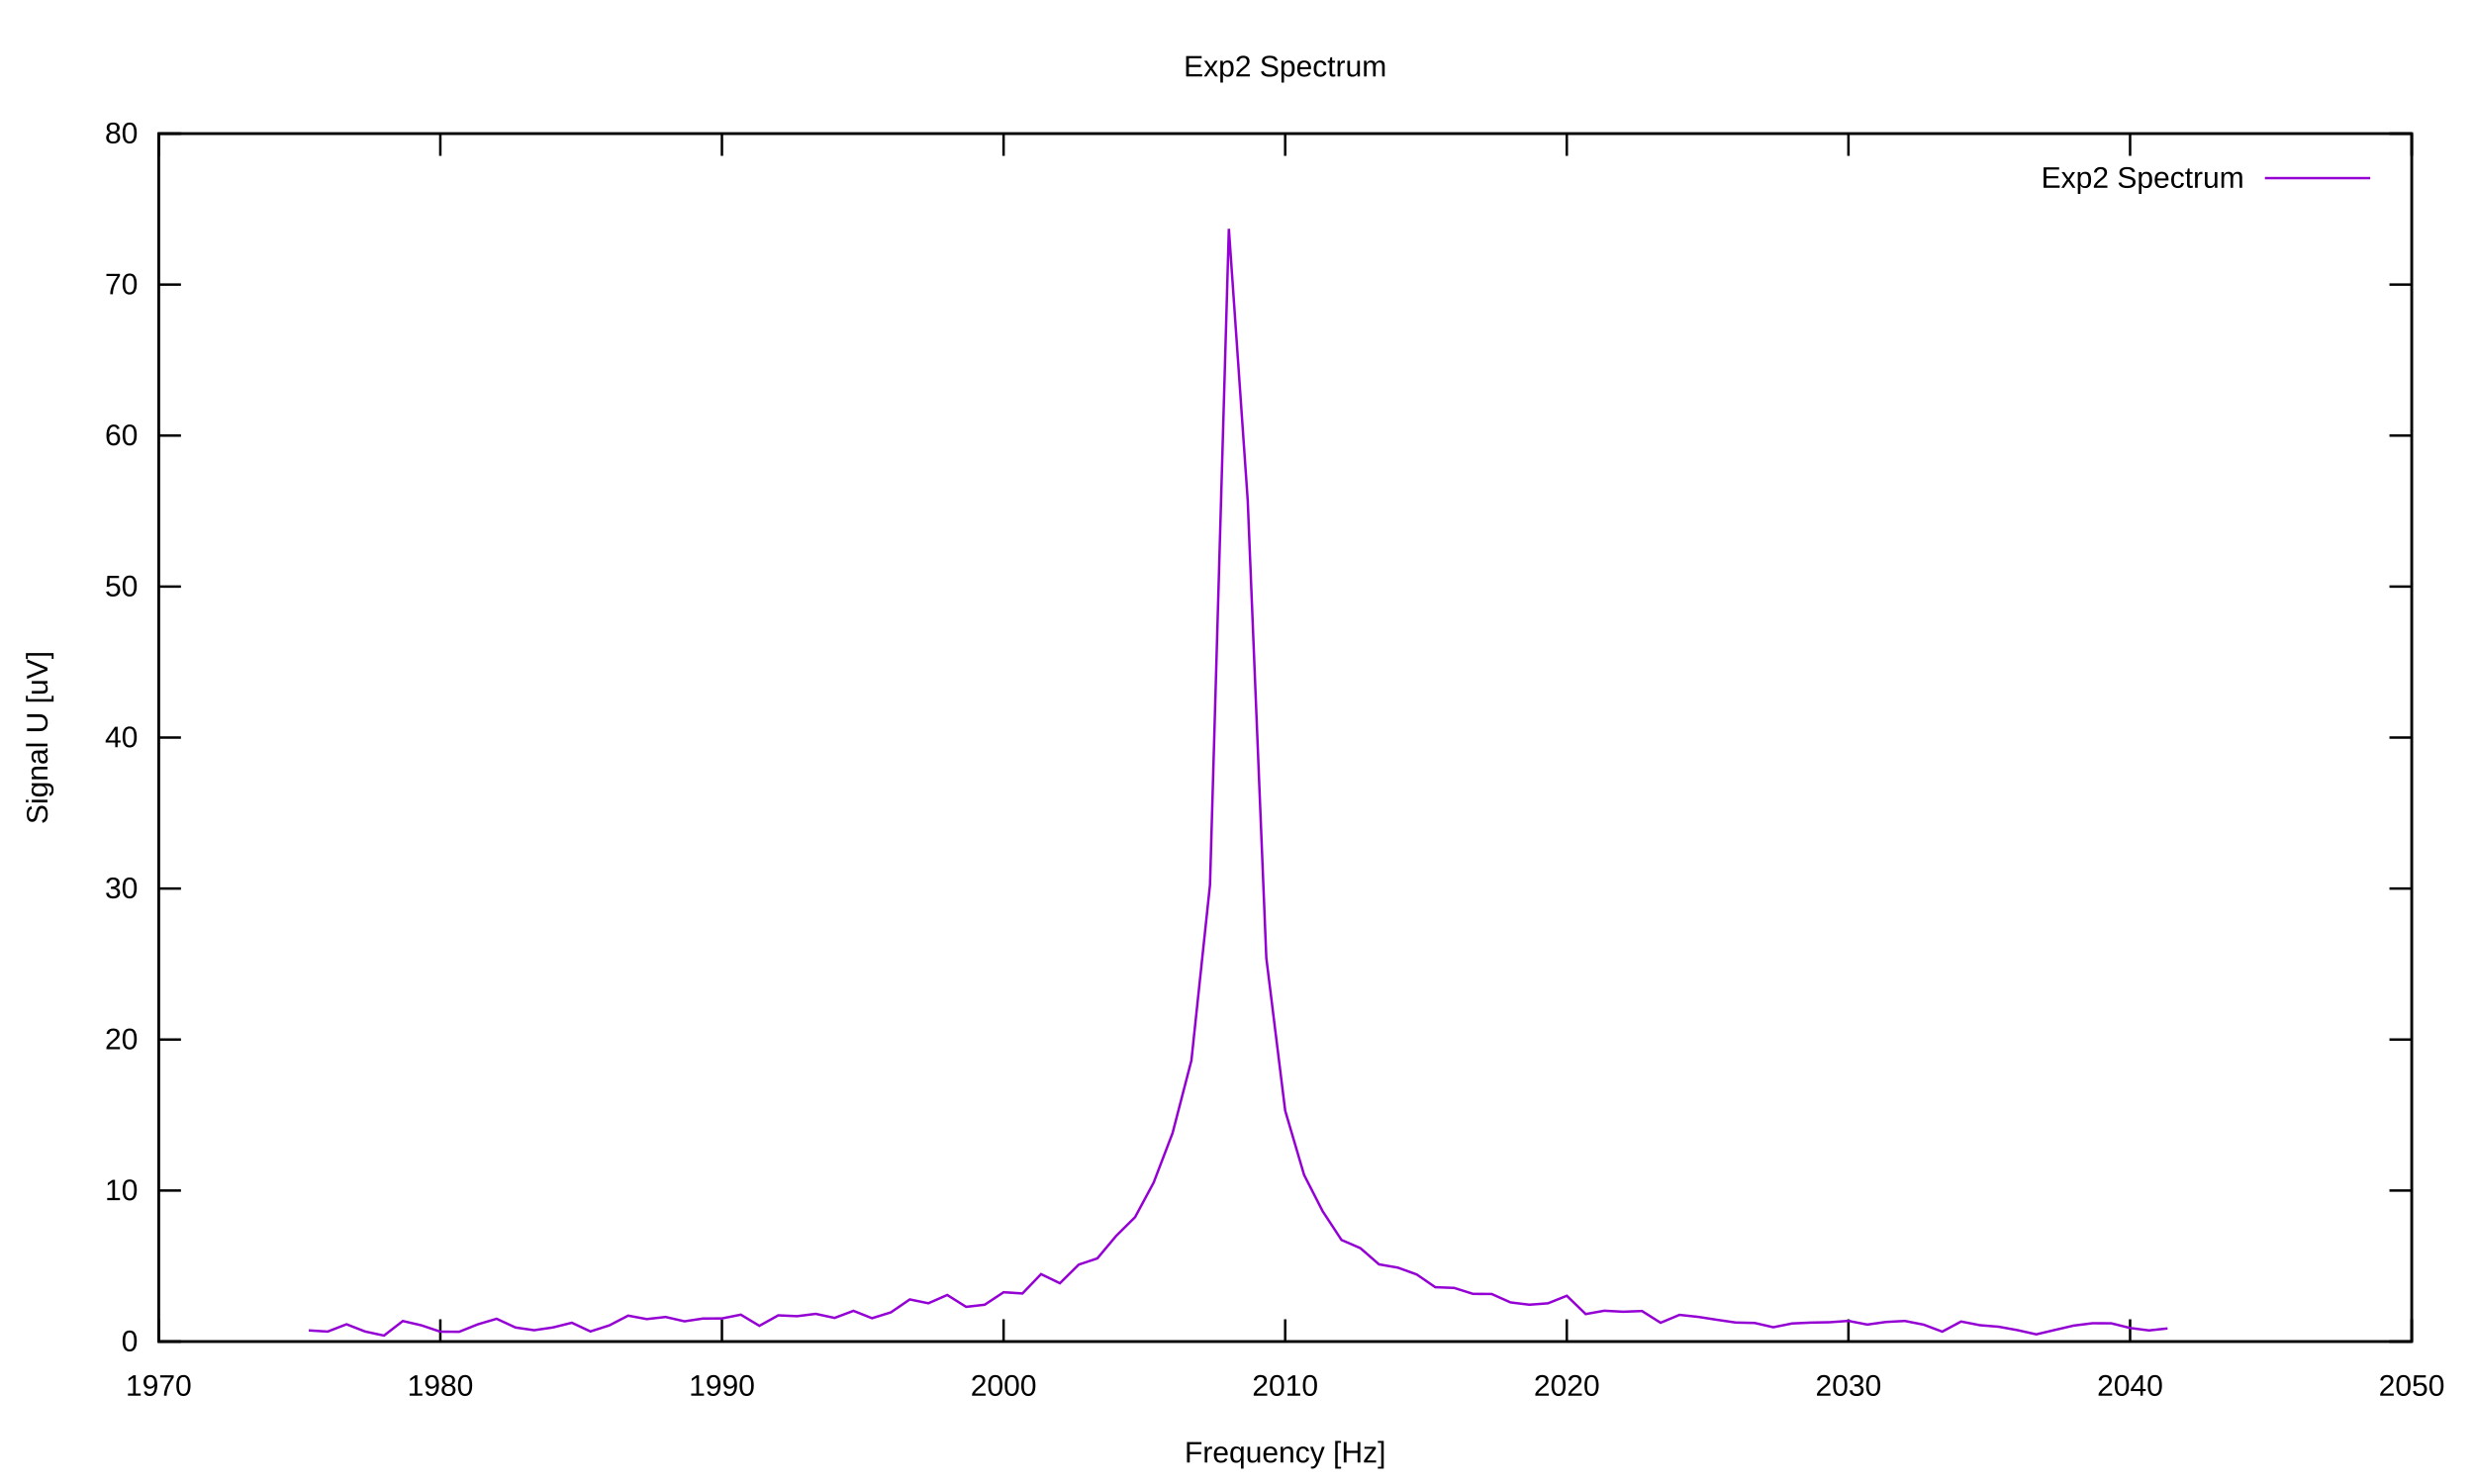
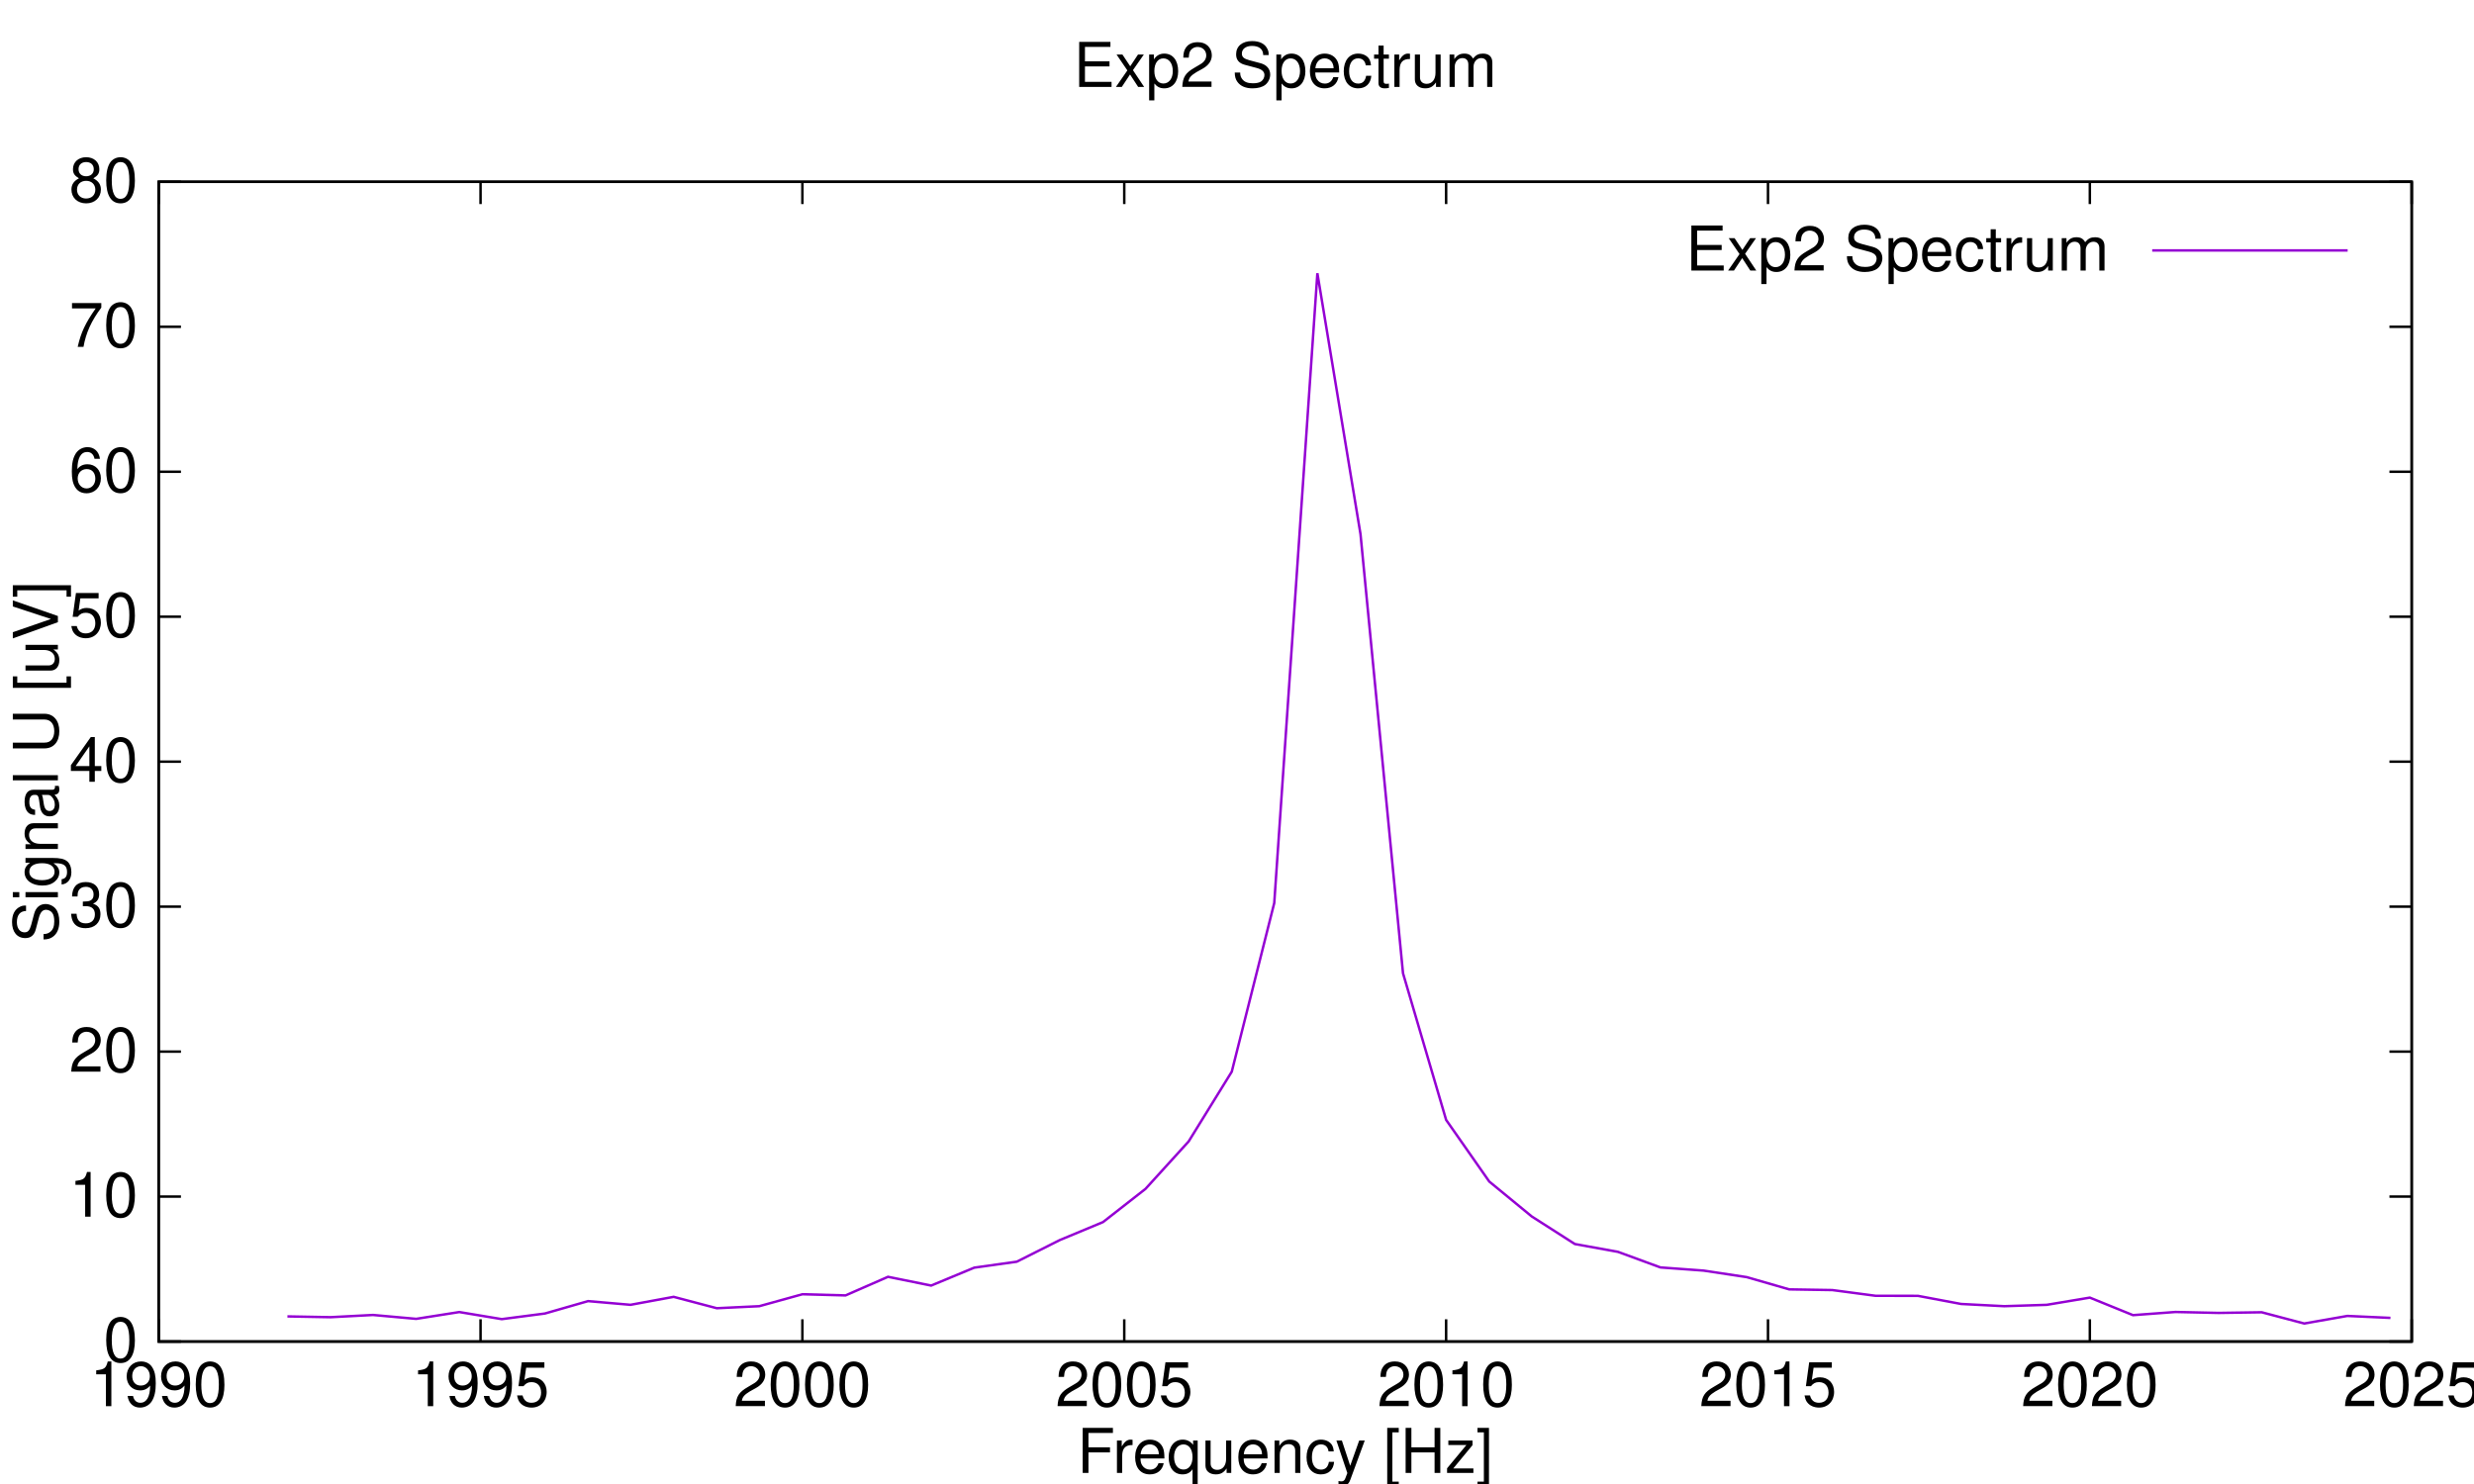
<svg xmlns="http://www.w3.org/2000/svg" xmlns:xlink="http://www.w3.org/1999/xlink" width="1000" height="600" viewBox="0 0 1000 600">
  <g id="gnuplot_canvas">
    <rect x="0" y="0" width="1000" height="600" fill="none" />
    <defs>
      <circle id="gpDot" r="0.5" stroke-width="0.5" stroke="currentColor" />
      <path id="gpPt0" stroke-width="0.222" stroke="currentColor" d="M-1,0 h2 M0,-1 v2" />
      <path id="gpPt1" stroke-width="0.222" stroke="currentColor" d="M-1,-1 L1,1 M1,-1 L-1,1" />
      <path id="gpPt2" stroke-width="0.222" stroke="currentColor" d="M-1,0 L1,0 M0,-1 L0,1 M-1,-1 L1,1 M-1,1 L1,-1" />
      <rect id="gpPt3" stroke-width="0.222" stroke="currentColor" x="-1" y="-1" width="2" height="2" />
      <rect id="gpPt4" stroke-width="0.222" stroke="currentColor" fill="currentColor" x="-1" y="-1" width="2" height="2" />
      <circle id="gpPt5" stroke-width="0.222" stroke="currentColor" cx="0" cy="0" r="1" />
      <use xlink:href="#gpPt5" id="gpPt6" fill="currentColor" stroke="none" />
      <path id="gpPt7" stroke-width="0.222" stroke="currentColor" d="M0,-1.33 L-1.33,0.67 L1.33,0.67 z" />
      <use xlink:href="#gpPt7" id="gpPt8" fill="currentColor" stroke="none" />
      <use xlink:href="#gpPt7" id="gpPt9" stroke="currentColor" transform="rotate(180)" />
      <use xlink:href="#gpPt9" id="gpPt10" fill="currentColor" stroke="none" />
      <use xlink:href="#gpPt3" id="gpPt11" stroke="currentColor" transform="rotate(45)" />
      <use xlink:href="#gpPt11" id="gpPt12" fill="currentColor" stroke="none" />
      <path id="gpPt13" stroke-width="0.222" stroke="currentColor" d="M0,1.330 L1.265,0.411 L0.782,-1.067 L-0.782,-1.076 L-1.265,0.411 z" />
      <use xlink:href="#gpPt13" id="gpPt14" fill="currentColor" stroke="none" />
      <filter id="textbox" filterUnits="objectBoundingBox" x="0" y="0" height="1" width="1">
        <feFlood flood-color="white" flood-opacity="1" result="bgnd" />
        <feComposite in="SourceGraphic" in2="bgnd" operator="atop" />
      </filter>
      <filter id="greybox" filterUnits="objectBoundingBox" x="0" y="0" height="1" width="1">
        <feFlood flood-color="lightgrey" flood-opacity="1" result="grey" />
        <feComposite in="SourceGraphic" in2="grey" operator="atop" />
      </filter>
    </defs>
    <g fill="none" color="white" stroke="currentColor" stroke-width="1.00" stroke-linecap="butt" stroke-linejoin="miter">
</g>
    <g fill="none" color="black" stroke="currentColor" stroke-width="1.00" stroke-linecap="butt" stroke-linejoin="miter">
      <path stroke="black" d="M64.14,542.40 L73.14,542.40 M974.82,542.40 L965.82,542.40  " />
-       <g transform="translate(55.75,546.30)" stroke="none" fill="black" font-family="Arial" font-size="12.00" text-anchor="end">
-         <text>
-           <tspan font-family="Arial"> 0</tspan>
-         </text>
-       </g>
-     </g>
-     <g fill="none" color="black" stroke="currentColor" stroke-width="1.00" stroke-linecap="butt" stroke-linejoin="miter">
-       <path stroke="black" d="M64.14,481.35 L73.14,481.35 M974.82,481.35 L965.82,481.35  " />
-       <g transform="translate(55.75,485.25)" stroke="none" fill="black" font-family="Arial" font-size="12.00" text-anchor="end">
-         <text>
-           <tspan font-family="Arial"> 10</tspan>
-         </text>
-       </g>
-     </g>
-     <g fill="none" color="black" stroke="currentColor" stroke-width="1.00" stroke-linecap="butt" stroke-linejoin="miter">
-       <path stroke="black" d="M64.14,420.30 L73.14,420.30 M974.82,420.30 L965.82,420.30  " />
-       <g transform="translate(55.75,424.20)" stroke="none" fill="black" font-family="Arial" font-size="12.00" text-anchor="end">
-         <text>
-           <tspan font-family="Arial"> 20</tspan>
-         </text>
-       </g>
-     </g>
-     <g fill="none" color="black" stroke="currentColor" stroke-width="1.00" stroke-linecap="butt" stroke-linejoin="miter">
-       <path stroke="black" d="M64.14,359.25 L73.14,359.25 M974.82,359.25 L965.82,359.25  " />
-       <g transform="translate(55.75,363.15)" stroke="none" fill="black" font-family="Arial" font-size="12.00" text-anchor="end">
-         <text>
-           <tspan font-family="Arial"> 30</tspan>
-         </text>
-       </g>
-     </g>
-     <g fill="none" color="black" stroke="currentColor" stroke-width="1.00" stroke-linecap="butt" stroke-linejoin="miter">
-       <path stroke="black" d="M64.14,298.20 L73.14,298.20 M974.82,298.20 L965.82,298.20  " />
-       <g transform="translate(55.75,302.10)" stroke="none" fill="black" font-family="Arial" font-size="12.00" text-anchor="end">
-         <text>
-           <tspan font-family="Arial"> 40</tspan>
-         </text>
-       </g>
-     </g>
-     <g fill="none" color="black" stroke="currentColor" stroke-width="1.00" stroke-linecap="butt" stroke-linejoin="miter">
-       <path stroke="black" d="M64.14,237.16 L73.14,237.16 M974.82,237.16 L965.82,237.16  " />
-       <g transform="translate(55.75,241.06)" stroke="none" fill="black" font-family="Arial" font-size="12.00" text-anchor="end">
-         <text>
-           <tspan font-family="Arial"> 50</tspan>
-         </text>
-       </g>
-     </g>
-     <g fill="none" color="black" stroke="currentColor" stroke-width="1.00" stroke-linecap="butt" stroke-linejoin="miter">
-       <path stroke="black" d="M64.14,176.11 L73.14,176.11 M974.82,176.11 L965.82,176.11  " />
-       <g transform="translate(55.75,180.01)" stroke="none" fill="black" font-family="Arial" font-size="12.00" text-anchor="end">
-         <text>
-           <tspan font-family="Arial"> 60</tspan>
-         </text>
-       </g>
-     </g>
-     <g fill="none" color="black" stroke="currentColor" stroke-width="1.00" stroke-linecap="butt" stroke-linejoin="miter">
-       <path stroke="black" d="M64.14,115.06 L73.14,115.06 M974.82,115.06 L965.82,115.06  " />
-       <g transform="translate(55.75,118.96)" stroke="none" fill="black" font-family="Arial" font-size="12.00" text-anchor="end">
-         <text>
-           <tspan font-family="Arial"> 70</tspan>
-         </text>
-       </g>
-     </g>
-     <g fill="none" color="black" stroke="currentColor" stroke-width="1.00" stroke-linecap="butt" stroke-linejoin="miter">
-       <path stroke="black" d="M64.14,54.01 L73.14,54.01 M974.82,54.01 L965.82,54.01  " />
-       <g transform="translate(55.75,57.91)" stroke="none" fill="black" font-family="Arial" font-size="12.00" text-anchor="end">
-         <text>
-           <tspan font-family="Arial"> 80</tspan>
-         </text>
-       </g>
-     </g>
-     <g fill="none" color="black" stroke="currentColor" stroke-width="1.00" stroke-linecap="butt" stroke-linejoin="miter">
-       <path stroke="black" d="M64.14,542.40 L64.14,533.40 M64.14,54.01 L64.14,63.01  " />
-       <g transform="translate(64.14,564.30)" stroke="none" fill="black" font-family="Arial" font-size="12.00" text-anchor="middle">
-         <text>
-           <tspan font-family="Arial"> 1970</tspan>
-         </text>
-       </g>
-     </g>
-     <g fill="none" color="black" stroke="currentColor" stroke-width="1.00" stroke-linecap="butt" stroke-linejoin="miter">
-       <path stroke="black" d="M177.98,542.40 L177.98,533.40 M177.98,54.01 L177.98,63.01  " />
-       <g transform="translate(177.98,564.30)" stroke="none" fill="black" font-family="Arial" font-size="12.00" text-anchor="middle">
-         <text>
-           <tspan font-family="Arial"> 1980</tspan>
-         </text>
-       </g>
-     </g>
-     <g fill="none" color="black" stroke="currentColor" stroke-width="1.00" stroke-linecap="butt" stroke-linejoin="miter">
-       <path stroke="black" d="M291.81,542.40 L291.81,533.40 M291.81,54.01 L291.81,63.01  " />
-       <g transform="translate(291.81,564.30)" stroke="none" fill="black" font-family="Arial" font-size="12.00" text-anchor="middle">
-         <text>
-           <tspan font-family="Arial"> 1990</tspan>
-         </text>
-       </g>
-     </g>
-     <g fill="none" color="black" stroke="currentColor" stroke-width="1.00" stroke-linecap="butt" stroke-linejoin="miter">
-       <path stroke="black" d="M405.65,542.40 L405.65,533.40 M405.65,54.01 L405.65,63.01  " />
-       <g transform="translate(405.65,564.30)" stroke="none" fill="black" font-family="Arial" font-size="12.00" text-anchor="middle">
-         <text>
-           <tspan font-family="Arial"> 2000</tspan>
-         </text>
-       </g>
-     </g>
-     <g fill="none" color="black" stroke="currentColor" stroke-width="1.00" stroke-linecap="butt" stroke-linejoin="miter">
-       <path stroke="black" d="M519.48,542.40 L519.48,533.40 M519.48,54.01 L519.48,63.01  " />
-       <g transform="translate(519.48,564.30)" stroke="none" fill="black" font-family="Arial" font-size="12.00" text-anchor="middle">
-         <text>
-           <tspan font-family="Arial"> 2010</tspan>
-         </text>
-       </g>
-     </g>
-     <g fill="none" color="black" stroke="currentColor" stroke-width="1.00" stroke-linecap="butt" stroke-linejoin="miter">
-       <path stroke="black" d="M633.31,542.40 L633.31,533.40 M633.31,54.01 L633.31,63.01  " />
-       <g transform="translate(633.31,564.30)" stroke="none" fill="black" font-family="Arial" font-size="12.00" text-anchor="middle">
-         <text>
-           <tspan font-family="Arial"> 2020</tspan>
-         </text>
-       </g>
-     </g>
-     <g fill="none" color="black" stroke="currentColor" stroke-width="1.00" stroke-linecap="butt" stroke-linejoin="miter">
-       <path stroke="black" d="M747.15,542.40 L747.15,533.40 M747.15,54.01 L747.15,63.01  " />
-       <g transform="translate(747.15,564.30)" stroke="none" fill="black" font-family="Arial" font-size="12.00" text-anchor="middle">
-         <text>
-           <tspan font-family="Arial"> 2030</tspan>
-         </text>
-       </g>
-     </g>
-     <g fill="none" color="black" stroke="currentColor" stroke-width="1.00" stroke-linecap="butt" stroke-linejoin="miter">
-       <path stroke="black" d="M860.99,542.40 L860.99,533.40 M860.99,54.01 L860.99,63.01  " />
-       <g transform="translate(860.99,564.30)" stroke="none" fill="black" font-family="Arial" font-size="12.00" text-anchor="middle">
-         <text>
-           <tspan font-family="Arial"> 2040</tspan>
-         </text>
-       </g>
-     </g>
-     <g fill="none" color="black" stroke="currentColor" stroke-width="1.00" stroke-linecap="butt" stroke-linejoin="miter">
-       <path stroke="black" d="M974.82,542.40 L974.82,533.40 M974.82,54.01 L974.82,63.01  " />
-       <g transform="translate(974.82,564.30)" stroke="none" fill="black" font-family="Arial" font-size="12.00" text-anchor="middle">
-         <text>
-           <tspan font-family="Arial"> 2050</tspan>
-         </text>
-       </g>
-     </g>
-     <g fill="none" color="black" stroke="currentColor" stroke-width="1.00" stroke-linecap="butt" stroke-linejoin="miter">
- </g>
-     <g fill="none" color="black" stroke="currentColor" stroke-width="1.00" stroke-linecap="butt" stroke-linejoin="miter">
-       <path stroke="black" d="M64.14,54.01 L64.14,542.40 L974.82,542.40 L974.82,54.01 L64.14,54.01 Z  " />
-     </g>
-     <g fill="none" color="black" stroke="currentColor" stroke-width="1.00" stroke-linecap="butt" stroke-linejoin="miter">
-       <g transform="translate(19.18,298.21) rotate(270)" stroke="none" fill="black" font-family="Arial" font-size="12.00" text-anchor="middle">
-         <text>
-           <tspan font-family="Arial">Signal U [uV]</tspan>
-         </text>
-       </g>
-     </g>
-     <g fill="none" color="black" stroke="currentColor" stroke-width="1.00" stroke-linecap="butt" stroke-linejoin="miter">
-       <g transform="translate(519.48,591.30)" stroke="none" fill="black" font-family="Arial" font-size="12.00" text-anchor="middle">
-         <text>
-           <tspan font-family="Arial">Frequency [Hz]</tspan>
+       <g transform="translate(55.75,550.53)" stroke="none" fill="black" font-family="Helvetica" font-size="25.00" text-anchor="end">
+         <text>
+           <tspan font-family="Helvetica"> 0</tspan>
+         </text>
+       </g>
+     </g>
+     <g fill="none" color="black" stroke="currentColor" stroke-width="1.00" stroke-linecap="butt" stroke-linejoin="miter">
+       <path stroke="black" d="M64.14,483.79 L73.14,483.79 M974.82,483.79 L965.82,483.79  " />
+       <g transform="translate(55.75,491.92)" stroke="none" fill="black" font-family="Helvetica" font-size="25.00" text-anchor="end">
+         <text>
+           <tspan font-family="Helvetica"> 10</tspan>
+         </text>
+       </g>
+     </g>
+     <g fill="none" color="black" stroke="currentColor" stroke-width="1.00" stroke-linecap="butt" stroke-linejoin="miter">
+       <path stroke="black" d="M64.14,425.18 L73.14,425.18 M974.82,425.18 L965.82,425.18  " />
+       <g transform="translate(55.75,433.31)" stroke="none" fill="black" font-family="Helvetica" font-size="25.00" text-anchor="end">
+         <text>
+           <tspan font-family="Helvetica"> 20</tspan>
+         </text>
+       </g>
+     </g>
+     <g fill="none" color="black" stroke="currentColor" stroke-width="1.00" stroke-linecap="butt" stroke-linejoin="miter">
+       <path stroke="black" d="M64.14,366.57 L73.14,366.57 M974.82,366.57 L965.82,366.57  " />
+       <g transform="translate(55.75,374.70)" stroke="none" fill="black" font-family="Helvetica" font-size="25.00" text-anchor="end">
+         <text>
+           <tspan font-family="Helvetica"> 30</tspan>
+         </text>
+       </g>
+     </g>
+     <g fill="none" color="black" stroke="currentColor" stroke-width="1.00" stroke-linecap="butt" stroke-linejoin="miter">
+       <path stroke="black" d="M64.14,307.95 L73.14,307.95 M974.82,307.95 L965.82,307.95  " />
+       <g transform="translate(55.75,316.08)" stroke="none" fill="black" font-family="Helvetica" font-size="25.00" text-anchor="end">
+         <text>
+           <tspan font-family="Helvetica"> 40</tspan>
+         </text>
+       </g>
+     </g>
+     <g fill="none" color="black" stroke="currentColor" stroke-width="1.00" stroke-linecap="butt" stroke-linejoin="miter">
+       <path stroke="black" d="M64.14,249.34 L73.14,249.34 M974.82,249.34 L965.82,249.34  " />
+       <g transform="translate(55.75,257.47)" stroke="none" fill="black" font-family="Helvetica" font-size="25.00" text-anchor="end">
+         <text>
+           <tspan font-family="Helvetica"> 50</tspan>
+         </text>
+       </g>
+     </g>
+     <g fill="none" color="black" stroke="currentColor" stroke-width="1.00" stroke-linecap="butt" stroke-linejoin="miter">
+       <path stroke="black" d="M64.14,190.73 L73.14,190.73 M974.82,190.73 L965.82,190.73  " />
+       <g transform="translate(55.75,198.86)" stroke="none" fill="black" font-family="Helvetica" font-size="25.00" text-anchor="end">
+         <text>
+           <tspan font-family="Helvetica"> 60</tspan>
+         </text>
+       </g>
+     </g>
+     <g fill="none" color="black" stroke="currentColor" stroke-width="1.00" stroke-linecap="butt" stroke-linejoin="miter">
+       <path stroke="black" d="M64.14,132.12 L73.14,132.12 M974.82,132.12 L965.82,132.12  " />
+       <g transform="translate(55.75,140.25)" stroke="none" fill="black" font-family="Helvetica" font-size="25.00" text-anchor="end">
+         <text>
+           <tspan font-family="Helvetica"> 70</tspan>
+         </text>
+       </g>
+     </g>
+     <g fill="none" color="black" stroke="currentColor" stroke-width="1.00" stroke-linecap="butt" stroke-linejoin="miter">
+       <path stroke="black" d="M64.14,73.51 L73.14,73.51 M974.82,73.51 L965.82,73.51  " />
+       <g transform="translate(55.75,81.64)" stroke="none" fill="black" font-family="Helvetica" font-size="25.00" text-anchor="end">
+         <text>
+           <tspan font-family="Helvetica"> 80</tspan>
+         </text>
+       </g>
+     </g>
+     <g fill="none" color="black" stroke="currentColor" stroke-width="1.00" stroke-linecap="butt" stroke-linejoin="miter">
+       <path stroke="black" d="M64.14,542.40 L64.14,533.40 M64.14,73.51 L64.14,82.51  " />
+       <g transform="translate(64.14,568.53)" stroke="none" fill="black" font-family="Helvetica" font-size="25.00" text-anchor="middle">
+         <text>
+           <tspan font-family="Helvetica"> 1990</tspan>
+         </text>
+       </g>
+     </g>
+     <g fill="none" color="black" stroke="currentColor" stroke-width="1.00" stroke-linecap="butt" stroke-linejoin="miter">
+       <path stroke="black" d="M194.24,542.40 L194.24,533.40 M194.24,73.51 L194.24,82.51  " />
+       <g transform="translate(194.24,568.53)" stroke="none" fill="black" font-family="Helvetica" font-size="25.00" text-anchor="middle">
+         <text>
+           <tspan font-family="Helvetica"> 1995</tspan>
+         </text>
+       </g>
+     </g>
+     <g fill="none" color="black" stroke="currentColor" stroke-width="1.00" stroke-linecap="butt" stroke-linejoin="miter">
+       <path stroke="black" d="M324.33,542.40 L324.33,533.40 M324.33,73.51 L324.33,82.51  " />
+       <g transform="translate(324.33,568.53)" stroke="none" fill="black" font-family="Helvetica" font-size="25.00" text-anchor="middle">
+         <text>
+           <tspan font-family="Helvetica"> 2000</tspan>
+         </text>
+       </g>
+     </g>
+     <g fill="none" color="black" stroke="currentColor" stroke-width="1.00" stroke-linecap="butt" stroke-linejoin="miter">
+       <path stroke="black" d="M454.43,542.40 L454.43,533.40 M454.43,73.51 L454.43,82.51  " />
+       <g transform="translate(454.43,568.53)" stroke="none" fill="black" font-family="Helvetica" font-size="25.00" text-anchor="middle">
+         <text>
+           <tspan font-family="Helvetica"> 2005</tspan>
+         </text>
+       </g>
+     </g>
+     <g fill="none" color="black" stroke="currentColor" stroke-width="1.00" stroke-linecap="butt" stroke-linejoin="miter">
+       <path stroke="black" d="M584.53,542.40 L584.53,533.40 M584.53,73.51 L584.53,82.51  " />
+       <g transform="translate(584.53,568.53)" stroke="none" fill="black" font-family="Helvetica" font-size="25.00" text-anchor="middle">
+         <text>
+           <tspan font-family="Helvetica"> 2010</tspan>
+         </text>
+       </g>
+     </g>
+     <g fill="none" color="black" stroke="currentColor" stroke-width="1.00" stroke-linecap="butt" stroke-linejoin="miter">
+       <path stroke="black" d="M714.63,542.40 L714.63,533.40 M714.63,73.51 L714.63,82.51  " />
+       <g transform="translate(714.63,568.53)" stroke="none" fill="black" font-family="Helvetica" font-size="25.00" text-anchor="middle">
+         <text>
+           <tspan font-family="Helvetica"> 2015</tspan>
+         </text>
+       </g>
+     </g>
+     <g fill="none" color="black" stroke="currentColor" stroke-width="1.00" stroke-linecap="butt" stroke-linejoin="miter">
+       <path stroke="black" d="M844.72,542.40 L844.72,533.40 M844.72,73.51 L844.72,82.51  " />
+       <g transform="translate(844.72,568.53)" stroke="none" fill="black" font-family="Helvetica" font-size="25.00" text-anchor="middle">
+         <text>
+           <tspan font-family="Helvetica"> 2020</tspan>
+         </text>
+       </g>
+     </g>
+     <g fill="none" color="black" stroke="currentColor" stroke-width="1.00" stroke-linecap="butt" stroke-linejoin="miter">
+       <path stroke="black" d="M974.82,542.40 L974.82,533.40 M974.82,73.51 L974.82,82.51  " />
+       <g transform="translate(974.82,568.53)" stroke="none" fill="black" font-family="Helvetica" font-size="25.00" text-anchor="middle">
+         <text>
+           <tspan font-family="Helvetica"> 2025</tspan>
+         </text>
+       </g>
+     </g>
+     <g fill="none" color="black" stroke="currentColor" stroke-width="1.00" stroke-linecap="butt" stroke-linejoin="miter">
+ </g>
+     <g fill="none" color="black" stroke="currentColor" stroke-width="1.00" stroke-linecap="butt" stroke-linejoin="miter">
+       <path stroke="black" d="M64.14,73.51 L64.14,542.40 L974.82,542.40 L974.82,73.51 L64.14,73.51 Z  " />
+     </g>
+     <g fill="none" color="black" stroke="currentColor" stroke-width="1.00" stroke-linecap="butt" stroke-linejoin="miter">
+       <g transform="translate(23.40,307.96) rotate(270)" stroke="none" fill="black" font-family="Helvetica" font-size="25.00" text-anchor="middle">
+         <text>
+           <tspan font-family="Helvetica">Signal U [uV]</tspan>
+         </text>
+       </g>
+     </g>
+     <g fill="none" color="black" stroke="currentColor" stroke-width="1.00" stroke-linecap="butt" stroke-linejoin="miter">
+       <g transform="translate(519.48,595.53)" stroke="none" fill="black" font-family="Helvetica" font-size="25.00" text-anchor="middle">
+         <text>
+           <tspan font-family="Helvetica">Frequency [Hz]</tspan>
        </text>
      </g>
    </g>
    <g fill="none" color="black" stroke="currentColor" stroke-width="1.00" stroke-linecap="butt" stroke-linejoin="miter">
</g>
    <g id="gnuplot_plot_1">
      <g fill="none" color="black" stroke="currentColor" stroke-width="1.00" stroke-linecap="butt" stroke-linejoin="miter">
-         <g transform="translate(907.09,75.91)" stroke="none" fill="black" font-family="Arial" font-size="12.00" text-anchor="end">
+         <g transform="translate(852.43,109.39)" stroke="none" fill="black" font-family="Helvetica" font-size="25.00" text-anchor="end">
          <text>
-             <tspan font-family="Arial">Exp2 Spectrum</tspan>
+             <tspan font-family="Helvetica">Exp2 Spectrum</tspan>
          </text>
        </g>
      </g>
      <g fill="none" color="black" stroke="currentColor" stroke-width="1.00" stroke-linecap="butt" stroke-linejoin="miter">
-         <path stroke="rgb(148,   0, 211)" d="M915.48,72.01 L958.04,72.01 M124.81,537.90 L132.44,538.37 L140.07,535.42 L147.58,538.35 L155.21,539.99 L162.83,534.11   L170.35,535.85 L177.98,538.41 L185.60,538.46 L193.12,535.45 L200.74,533.20 L208.37,536.73 L215.88,537.82 L223.51,536.70   L231.14,534.81 L238.65,538.32 L246.28,535.88 L253.90,531.93 L261.42,533.32 L269.04,532.47 L276.67,534.22 L284.18,533.10   L291.81,533.06 L299.44,531.54 L306.95,536.05 L314.58,531.81 L322.20,532.15 L329.72,531.21 L337.34,532.85 L344.97,529.99   L352.48,532.97 L360.11,530.60 L367.74,525.38 L375.25,526.93 L382.88,523.58 L390.50,528.37 L398.02,527.52 L405.65,522.48   L413.27,522.97 L420.79,515.14 L428.41,518.83 L436.04,511.29 L443.55,508.78 L451.18,499.66 L458.81,492.09 L466.32,478.11   L473.95,458.14 L481.57,428.76 L489.09,357.71 L496.71,92.52 L504.34,202.38 L511.85,387.31 L519.48,449.07 L527.11,475.02   L534.62,489.72 L542.25,501.34 L549.87,504.64 L557.39,511.19 L565.01,512.52 L572.64,515.28 L580.15,520.43 L587.78,520.72   L595.41,523.13 L602.92,523.17 L610.55,526.58 L618.17,527.51 L625.69,526.95 L633.31,523.90 L640.94,531.29 L648.46,529.95   L656.08,530.35 L663.71,530.07 L671.22,534.81 L678.85,531.62 L686.48,532.44 L693.99,533.61 L701.62,534.72 L709.24,534.89   L716.76,536.62 L724.38,535.09 L732.01,534.74 L739.52,534.60 L747.15,534.05 L754.78,535.54 L762.29,534.49 L769.92,534.08   L777.54,535.57 L785.06,538.40 L792.68,534.31 L800.31,535.80 L807.82,536.41 L815.45,537.79 L823.08,539.49 L830.59,537.72   L838.22,535.95 L845.84,535.00 L853.36,535.03 L860.99,536.92 L868.61,537.91 L876.13,537.10  " />
+         <path stroke="rgb(148,   0, 211)" d="M869.93,101.26 L948.93,101.26 M116.18,532.24 L133.61,532.56 L150.78,531.66 L168.22,533.23 L185.65,530.48 L202.82,533.34   L220.26,531.07 L237.69,526.06 L254.86,527.55 L272.30,524.33 L289.73,528.93 L306.90,528.11 L324.33,523.28 L341.77,523.75   L358.94,516.23 L376.37,519.77 L393.81,512.53 L410.98,510.12 L428.41,501.36 L445.85,494.10 L463.02,480.67 L480.45,461.50   L497.88,433.30 L515.06,365.09 L532.49,110.48 L549.92,215.95 L567.10,393.50 L584.53,452.79 L601.96,477.71 L619.13,491.82   L636.57,502.98 L654.00,506.14 L671.17,512.44 L688.61,513.72 L706.04,516.36 L723.21,521.31 L740.65,521.59 L758.08,523.90   L775.25,523.93 L792.68,527.21 L810.12,528.11 L827.29,527.56 L844.72,524.64 L862.16,531.73 L879.33,530.45 L896.76,530.83   L914.19,530.57 L931.37,535.11 L948.80,532.05 L966.23,532.84  " />
      </g>
    </g>
    <g fill="none" color="white" stroke="rgb(148,   0, 211)" stroke-width="2.00" stroke-linecap="butt" stroke-linejoin="miter">
</g>
    <g fill="none" color="black" stroke="currentColor" stroke-width="2.00" stroke-linecap="butt" stroke-linejoin="miter">
</g>
    <g fill="none" color="black" stroke="black" stroke-width="1.00" stroke-linecap="butt" stroke-linejoin="miter">
</g>
    <g fill="none" color="black" stroke="currentColor" stroke-width="1.00" stroke-linecap="butt" stroke-linejoin="miter">
-       <path stroke="black" d="M64.14,54.01 L64.14,542.40 L974.82,542.40 L974.82,54.01 L64.14,54.01 Z  " />
-     </g>
-     <g fill="none" color="black" stroke="currentColor" stroke-width="1.00" stroke-linecap="butt" stroke-linejoin="miter">
-       <g transform="translate(519.48,30.91)" stroke="none" fill="black" font-family="Arial" font-size="12.00" text-anchor="middle">
-         <text>
-           <tspan font-family="Arial">Exp2 Spectrum</tspan>
+       <path stroke="black" d="M64.14,73.51 L64.14,542.40 L974.82,542.40 L974.82,73.51 L64.14,73.51 Z  " />
+     </g>
+     <g fill="none" color="black" stroke="currentColor" stroke-width="1.00" stroke-linecap="butt" stroke-linejoin="miter">
+       <g transform="translate(519.48,35.14)" stroke="none" fill="black" font-family="Helvetica" font-size="25.00" text-anchor="middle">
+         <text>
+           <tspan font-family="Helvetica">Exp2 Spectrum</tspan>
        </text>
      </g>
    </g>
    <g fill="none" color="black" stroke="currentColor" stroke-width="1.00" stroke-linecap="butt" stroke-linejoin="miter">
</g>
  </g>
</svg>
